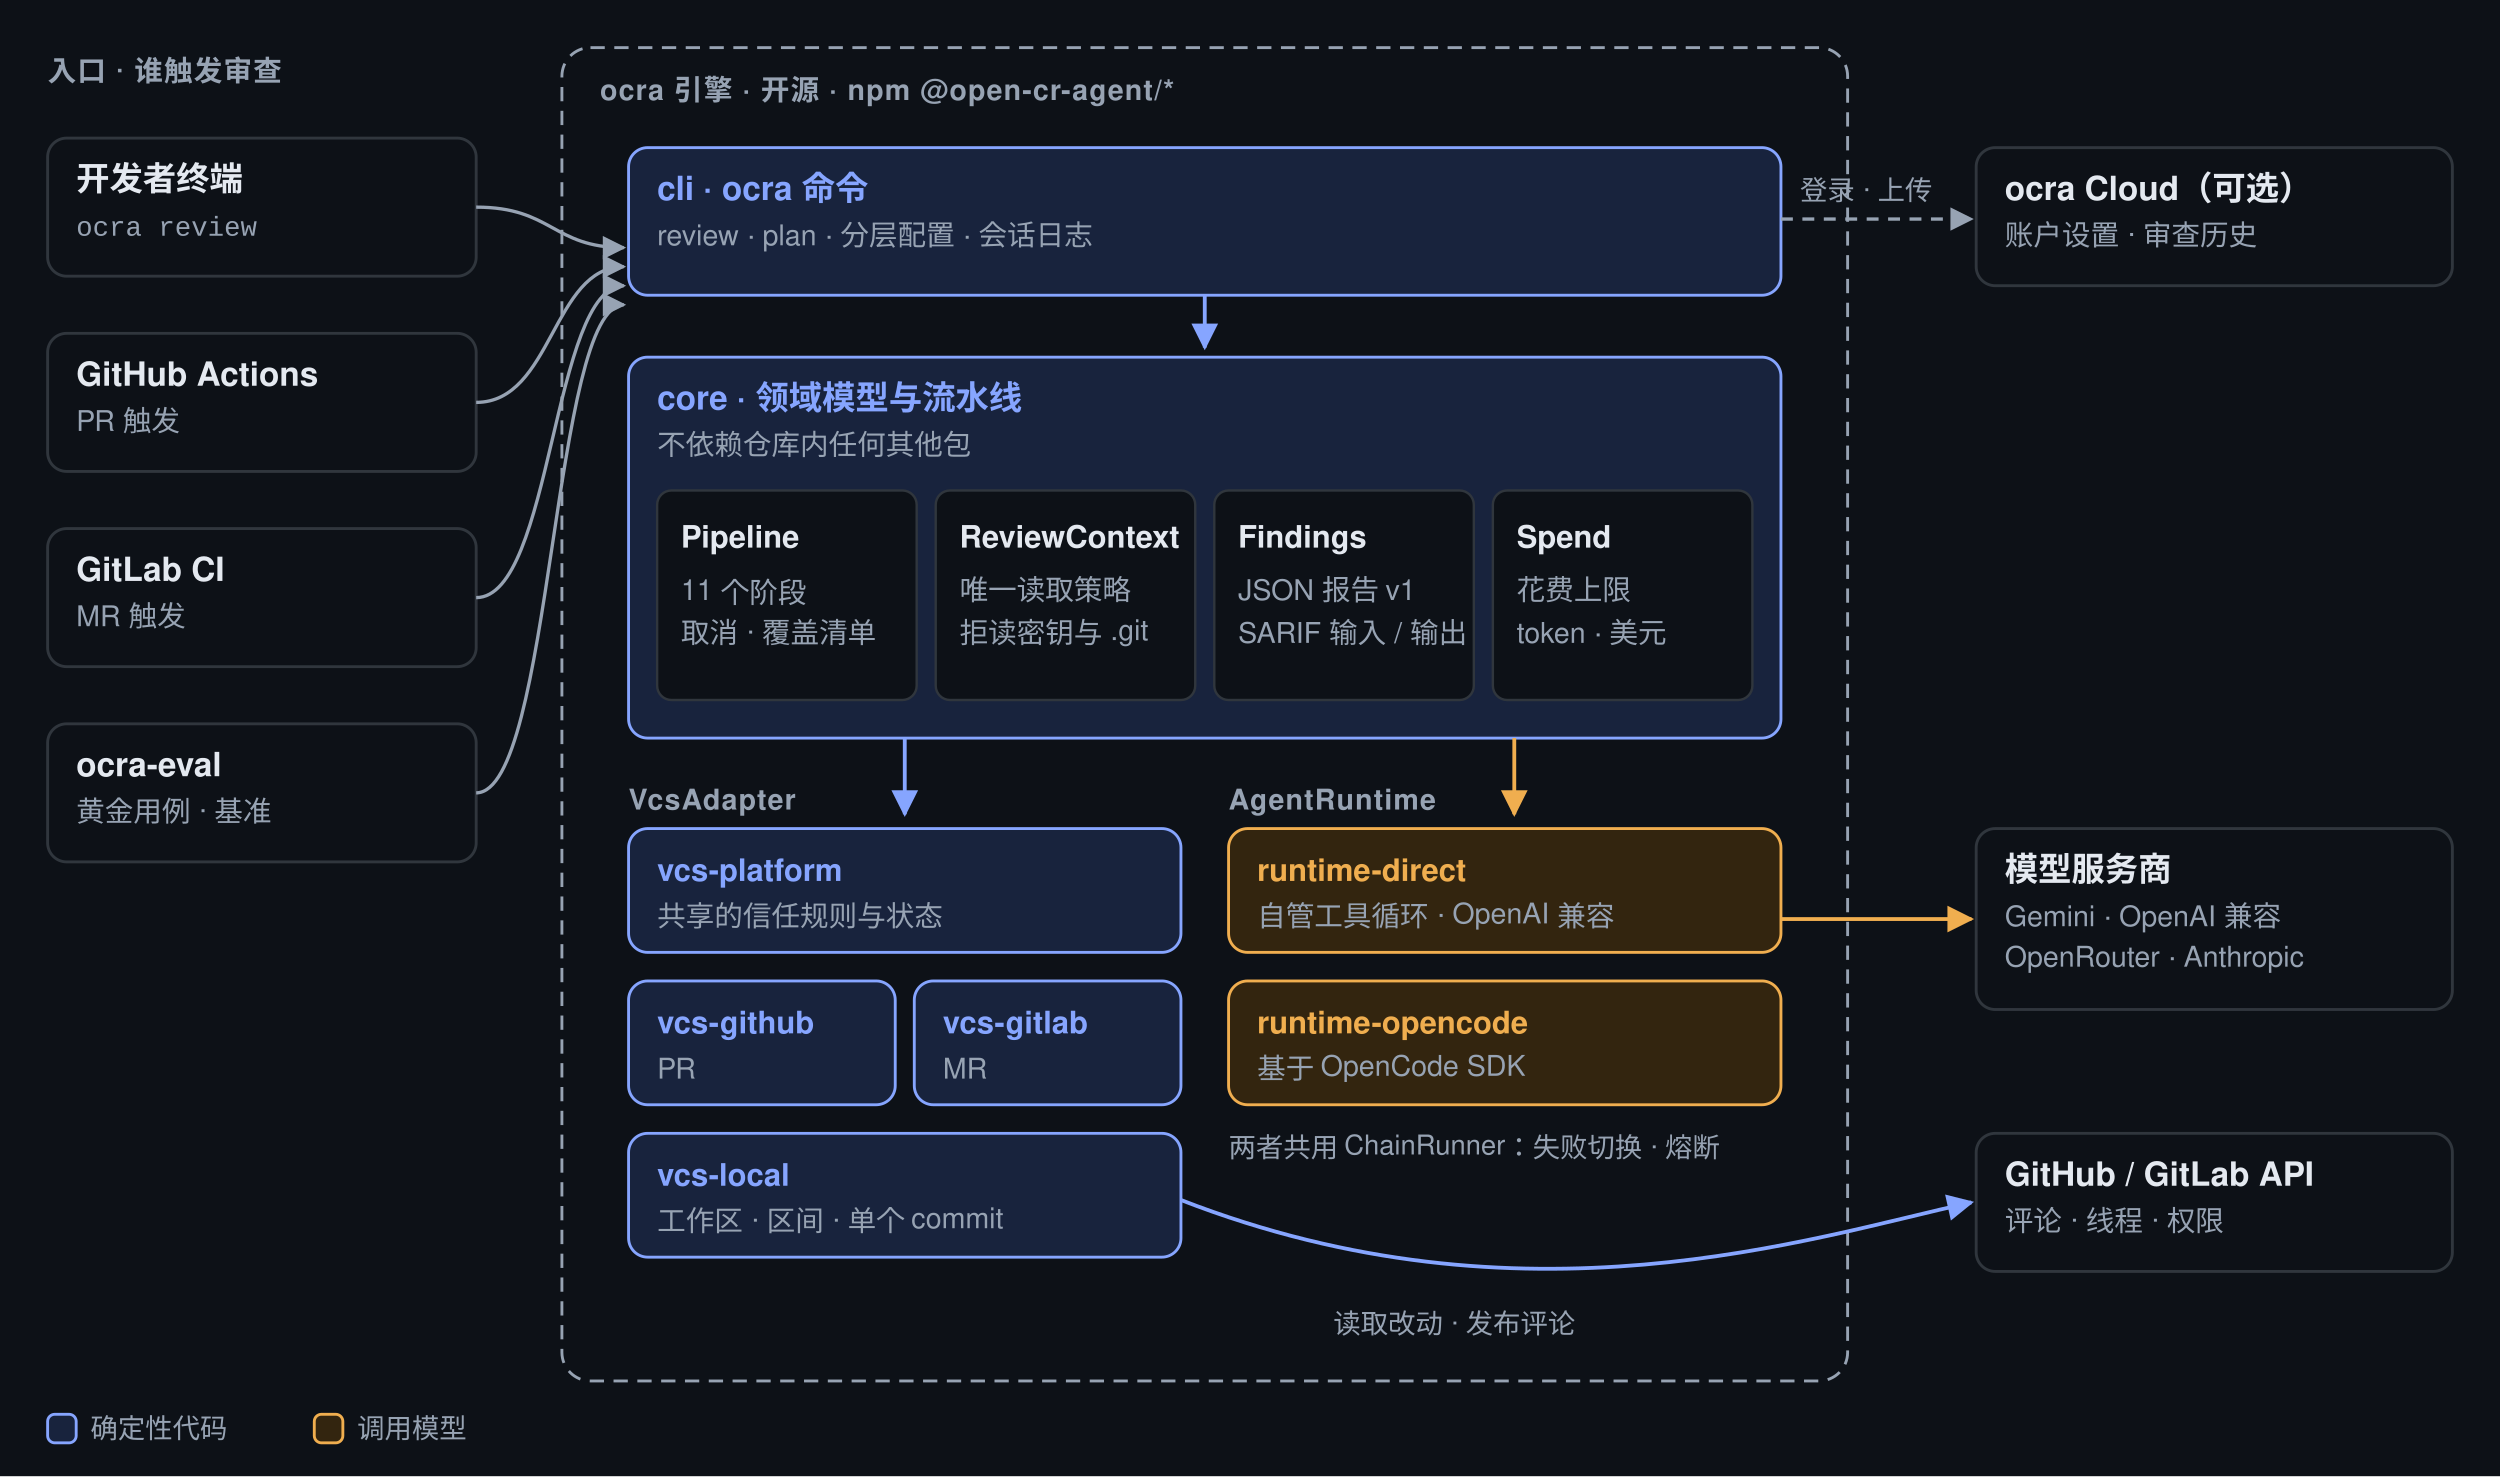
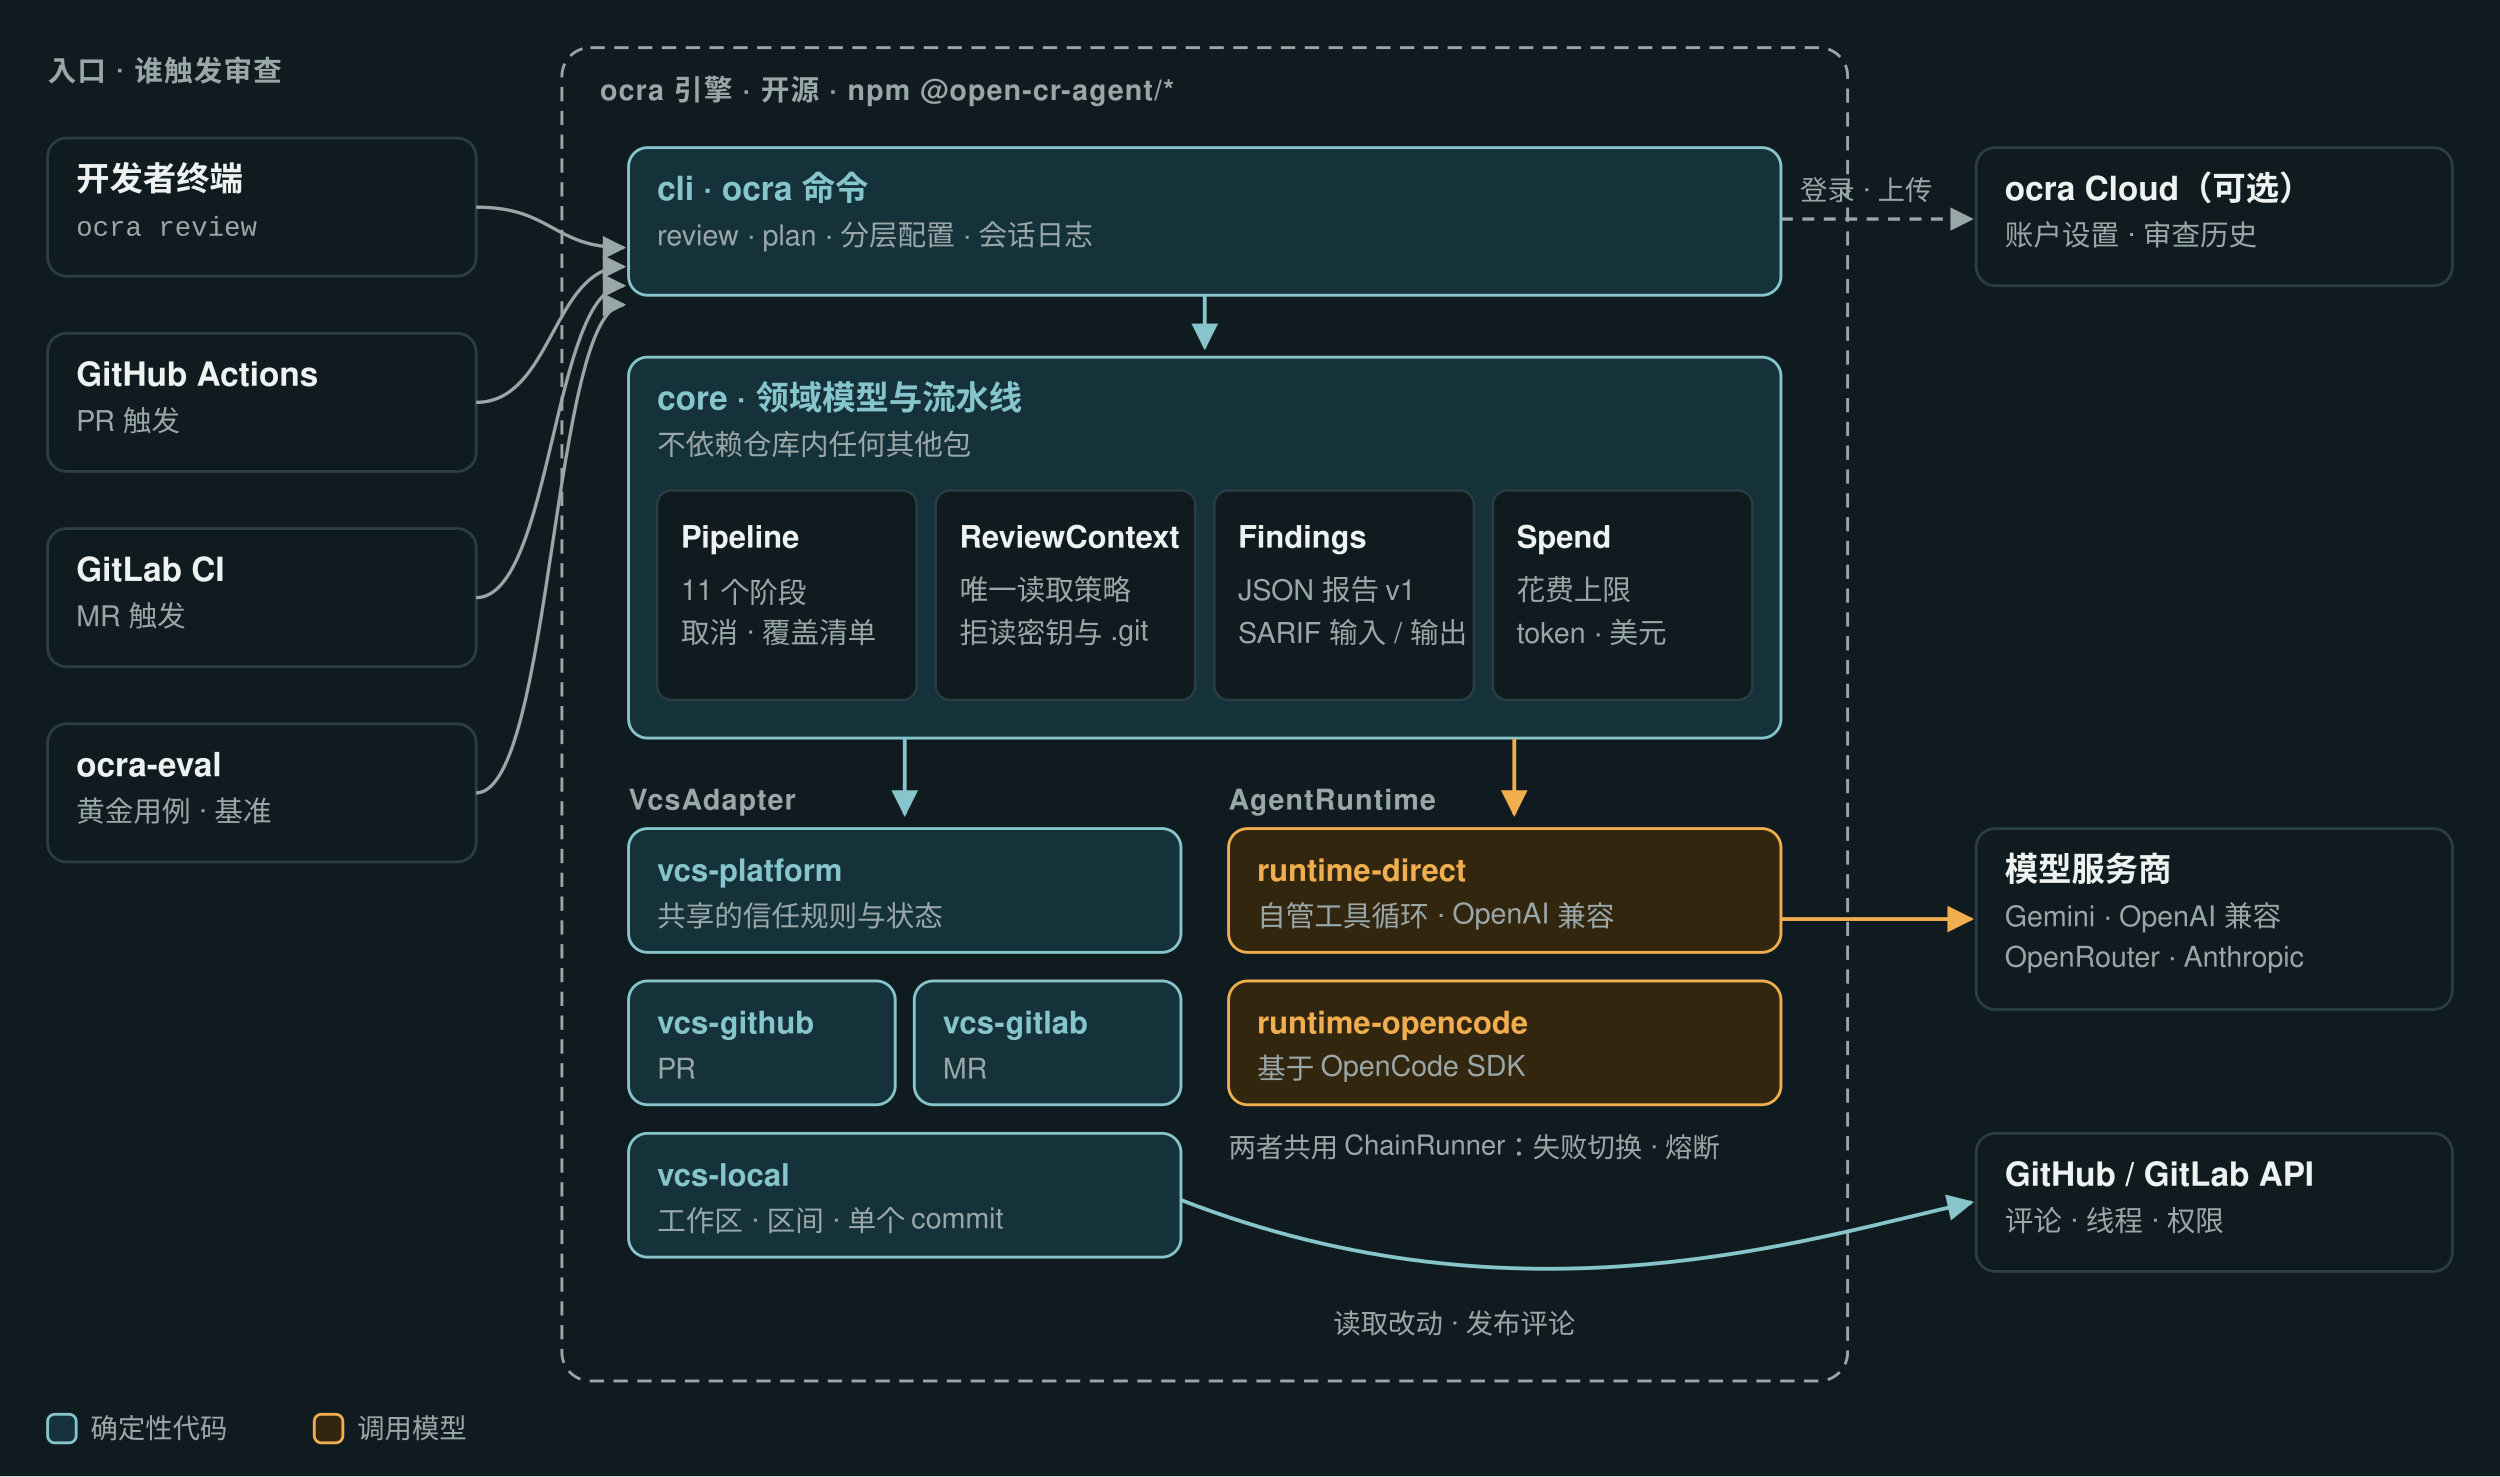
<svg xmlns="http://www.w3.org/2000/svg" viewBox="0 0 1050 620" width="1050" height="620" role="img" aria-label="ocra 系统全景">
  <defs>
    <marker id="h-code" viewBox="0 0 10 10" refX="9" refY="5" markerWidth="7" markerHeight="7" orient="auto-start-reverse">
-       <path d="M0 0L10 5L0 10z" fill="#86a5ff" />
+       <path d="M0 0L10 5L0 10z" fill="#86c5cc" />
    </marker>
    <marker id="h-llm" viewBox="0 0 10 10" refX="9" refY="5" markerWidth="7" markerHeight="7" orient="auto-start-reverse">
      <path d="M0 0L10 5L0 10z" fill="#f0ae4f" />
    </marker>
    <marker id="h-plain" viewBox="0 0 10 10" refX="9" refY="5" markerWidth="7" markerHeight="7" orient="auto-start-reverse">
-       <path d="M0 0L10 5L0 10z" fill="#97a3b3" />
+       <path d="M0 0L10 5L0 10z" fill="#9aa7a8" />
    </marker>
    <style>
text{font-family:-apple-system, BlinkMacSystemFont, "Segoe UI", "PingFang SC", "Hiragino Sans GB", "Microsoft YaHei", "Noto Sans SC", Helvetica, Arial, sans-serif}
- .t-code{fill:#86a5ff;font-weight:600}.t-llm{fill:#f0ae4f;font-weight:600}.t-plain{fill:#e4e9f0;font-weight:600}
- .s{fill:#97a3b3;font-size:12px}.m{fill:#97a3b3;font-size:11.5px;font-family:ui-monospace, SFMono-Regular, Menlo, Consolas, "Liberation Mono", monospace}
- .l{fill:#97a3b3;font-size:11.5px}.cap{fill:#97a3b3;font-size:12px;font-weight:600;letter-spacing:.04em}
- .h{fill:#e4e9f0;font-size:16px;font-weight:700}
- .b-code{fill:#18233d;stroke:#86a5ff;stroke-width:1.2}.b-llm{fill:#33250f;stroke:#f0ae4f;stroke-width:1.2}
- .b-plain{fill:#0d1117;stroke:#30363d;stroke-width:1.2}
- .chip{fill:#0d1117;stroke:#30363d;stroke-width:1}
- .g{fill:none;stroke:#97a3b3;stroke-width:1.2;stroke-dasharray:6 4}.g2{fill:#161b22;stroke:#30363d;stroke-width:1.2}
- .a-code{fill:none;stroke:#86a5ff;stroke-width:1.6}.a-llm{fill:none;stroke:#f0ae4f;stroke-width:1.6}.a-plain{fill:none;stroke:#97a3b3;stroke-width:1.4}
- .br{fill:none;stroke:#30363d;stroke-width:2}</style>
+ .t-code{fill:#86c5cc;font-weight:600}.t-llm{fill:#f0ae4f;font-weight:600}.t-plain{fill:#eef2f0;font-weight:600}
+ .s{fill:#9aa7a8;font-size:12px}.m{fill:#9aa7a8;font-size:11.5px;font-family:ui-monospace, SFMono-Regular, Menlo, Consolas, "Liberation Mono", monospace}
+ .l{fill:#9aa7a8;font-size:11.5px}.cap{fill:#9aa7a8;font-size:12px;font-weight:600;letter-spacing:.04em}
+ .h{fill:#eef2f0;font-size:16px;font-weight:700}
+ .b-code{fill:#15313a;stroke:#86c5cc;stroke-width:1.2}.b-llm{fill:#33260f;stroke:#f0ae4f;stroke-width:1.2}
+ .b-plain{fill:#0f1b1e;stroke:#2a3d42;stroke-width:1.2}
+ .chip{fill:#0f1b1e;stroke:#2a3d42;stroke-width:1}
+ .g{fill:none;stroke:#9aa7a8;stroke-width:1.2;stroke-dasharray:6 4}.g2{fill:#17272c;stroke:#2a3d42;stroke-width:1.2}
+ .a-code{fill:none;stroke:#86c5cc;stroke-width:1.6}.a-llm{fill:none;stroke:#f0ae4f;stroke-width:1.6}.a-plain{fill:none;stroke:#9aa7a8;stroke-width:1.4}
+ .br{fill:none;stroke:#2a3d42;stroke-width:2}</style>
  </defs>
-   <rect width="1050" height="620" fill="#0d1117" />
+   <rect width="1050" height="620" fill="#0f1b1e" />
  <text x="20" y="34" class="cap" text-anchor="start">入口 · 谁触发审查</text>
  <rect x="20" y="58" width="180" height="58" rx="8" class="b-plain" />
  <text x="32" y="80" class="t-plain" font-size="14">开发者终端</text>
  <text x="32" y="99" class="m">ocra review</text>
  <path d="M200 87 C232 87 232 104 262 104" class="a-plain" marker-end="url(#h-plain)" />
  <rect x="20" y="140" width="180" height="58" rx="8" class="b-plain" />
  <text x="32" y="162" class="t-plain" font-size="14">GitHub Actions</text>
  <text x="32" y="181" class="s">PR 触发</text>
  <path d="M200 169 C232 169 232 112 262 112" class="a-plain" marker-end="url(#h-plain)" />
  <rect x="20" y="222" width="180" height="58" rx="8" class="b-plain" />
  <text x="32" y="244" class="t-plain" font-size="14">GitLab CI</text>
  <text x="32" y="263" class="s">MR 触发</text>
  <path d="M200 251 C232 251 232 120 262 120" class="a-plain" marker-end="url(#h-plain)" />
  <rect x="20" y="304" width="180" height="58" rx="8" class="b-plain" />
  <text x="32" y="326" class="t-plain" font-size="14">ocra-eval</text>
  <text x="32" y="345" class="s">黄金用例 · 基准</text>
  <path d="M200 333 C232 333 232 128 262 128" class="a-plain" marker-end="url(#h-plain)" />
  <rect x="236" y="20" width="540" height="560" rx="12" class="g" />
  <text x="252" y="42" class="cap" text-anchor="start">ocra 引擎 · 开源 · npm @open-cr-agent/*</text>
  <rect x="264" y="62" width="484" height="62" rx="8" class="b-code" />
  <text x="276" y="84" class="t-code" font-size="14">cli · ocra 命令</text>
  <text x="276" y="103" class="s">review · plan · 分层配置 · 会话日志</text>
  <path d="M506 124 L506 146" class="a-code" marker-end="url(#h-code)" />
  <rect x="264" y="150" width="484" height="160" rx="8" class="b-code" />
  <text x="276" y="172" class="t-code" font-size="14">core · 领域模型与流水线</text>
  <text x="276" y="191" class="s" text-anchor="start">不依赖仓库内任何其他包</text>
  <rect x="276" y="206" width="109" height="88" rx="6" class="chip" />
  <text x="286" y="230" class="t-plain" font-size="13">Pipeline</text>
  <text x="286" y="252" class="s" text-anchor="start">11 个阶段</text>
  <text x="286" y="270" class="s" text-anchor="start">取消 · 覆盖清单</text>
  <rect x="393" y="206" width="109" height="88" rx="6" class="chip" />
  <text x="403" y="230" class="t-plain" font-size="13">ReviewContext</text>
  <text x="403" y="252" class="s" text-anchor="start">唯一读取策略</text>
  <text x="403" y="270" class="s" text-anchor="start">拒读密钥与 .git</text>
  <rect x="510" y="206" width="109" height="88" rx="6" class="chip" />
  <text x="520" y="230" class="t-plain" font-size="13">Findings</text>
  <text x="520" y="252" class="s" text-anchor="start">JSON 报告 v1</text>
  <text x="520" y="270" class="s" text-anchor="start">SARIF 输入 / 输出</text>
  <rect x="627" y="206" width="109" height="88" rx="6" class="chip" />
  <text x="637" y="230" class="t-plain" font-size="13">Spend</text>
  <text x="637" y="252" class="s" text-anchor="start">花费上限</text>
  <text x="637" y="270" class="s" text-anchor="start">token · 美元</text>
  <path d="M380 310 L380 342" class="a-code" marker-end="url(#h-code)" />
  <path d="M636 310 L636 342" class="a-llm" marker-end="url(#h-llm)" />
  <text x="264" y="340" class="cap" text-anchor="start">VcsAdapter</text>
  <rect x="264" y="348" width="232" height="52" rx="8" class="b-code" />
  <text x="276" y="370" class="t-code" font-size="13">vcs-platform</text>
  <text x="276" y="389" class="s">共享的信任规则与状态</text>
  <rect x="264" y="412" width="112" height="52" rx="8" class="b-code" />
  <text x="276" y="434" class="t-code" font-size="13">vcs-github</text>
  <text x="276" y="453" class="s">PR</text>
  <rect x="384" y="412" width="112" height="52" rx="8" class="b-code" />
  <text x="396" y="434" class="t-code" font-size="13">vcs-gitlab</text>
  <text x="396" y="453" class="s">MR</text>
  <rect x="264" y="476" width="232" height="52" rx="8" class="b-code" />
  <text x="276" y="498" class="t-code" font-size="13">vcs-local</text>
  <text x="276" y="517" class="s">工作区 · 区间 · 单个 commit</text>
  <text x="516" y="340" class="cap" text-anchor="start">AgentRuntime</text>
  <rect x="516" y="348" width="232" height="52" rx="8" class="b-llm" />
  <text x="528" y="370" class="t-llm" font-size="13">runtime-direct</text>
  <text x="528" y="389" class="s">自管工具循环 · OpenAI 兼容</text>
  <rect x="516" y="412" width="232" height="52" rx="8" class="b-llm" />
  <text x="528" y="434" class="t-llm" font-size="13">runtime-opencode</text>
  <text x="528" y="453" class="s">基于 OpenCode SDK</text>
  <text x="516" y="486" class="l" text-anchor="start">两者共用 ChainRunner：失败切换 · 熔断</text>
  <rect x="830" y="62" width="200" height="58" rx="8" class="b-plain" />
  <text x="842" y="84" class="t-plain" font-size="14">ocra Cloud（可选）</text>
  <text x="842" y="103" class="s">账户设置 · 审查历史</text>
  <path d="M748 92 L828 92" class="a-plain" stroke-dasharray="5 4" marker-end="url(#h-plain)" />
  <text x="756" y="84" class="l" text-anchor="start">登录 · 上传</text>
  <rect x="830" y="348" width="200" height="76" rx="8" class="b-plain" />
  <text x="842" y="370" class="t-plain" font-size="14">模型服务商</text>
  <text x="842" y="389" class="s">Gemini · OpenAI 兼容</text>
  <text x="842" y="406" class="s">OpenRouter · Anthropic</text>
  <path d="M748 386 L828 386" class="a-llm" marker-end="url(#h-llm)" />
  <rect x="830" y="476" width="200" height="58" rx="8" class="b-plain" />
  <text x="842" y="498" class="t-plain" font-size="14">GitHub / GitLab API</text>
  <text x="842" y="517" class="s">评论 · 线程 · 权限</text>
  <path d="M496 504 C640 560 760 520 828 505" class="a-code" marker-end="url(#h-code)" />
  <text x="560" y="560" class="l" text-anchor="start">读取改动 · 发布评论</text>
  <rect x="20" y="594" width="12" height="12" rx="3" class="b-code" />
  <text x="38" y="604" class="l" text-anchor="start">确定性代码</text>
  <rect x="132" y="594" width="12" height="12" rx="3" class="b-llm" />
  <text x="150" y="604" class="l" text-anchor="start">调用模型</text>
</svg>
